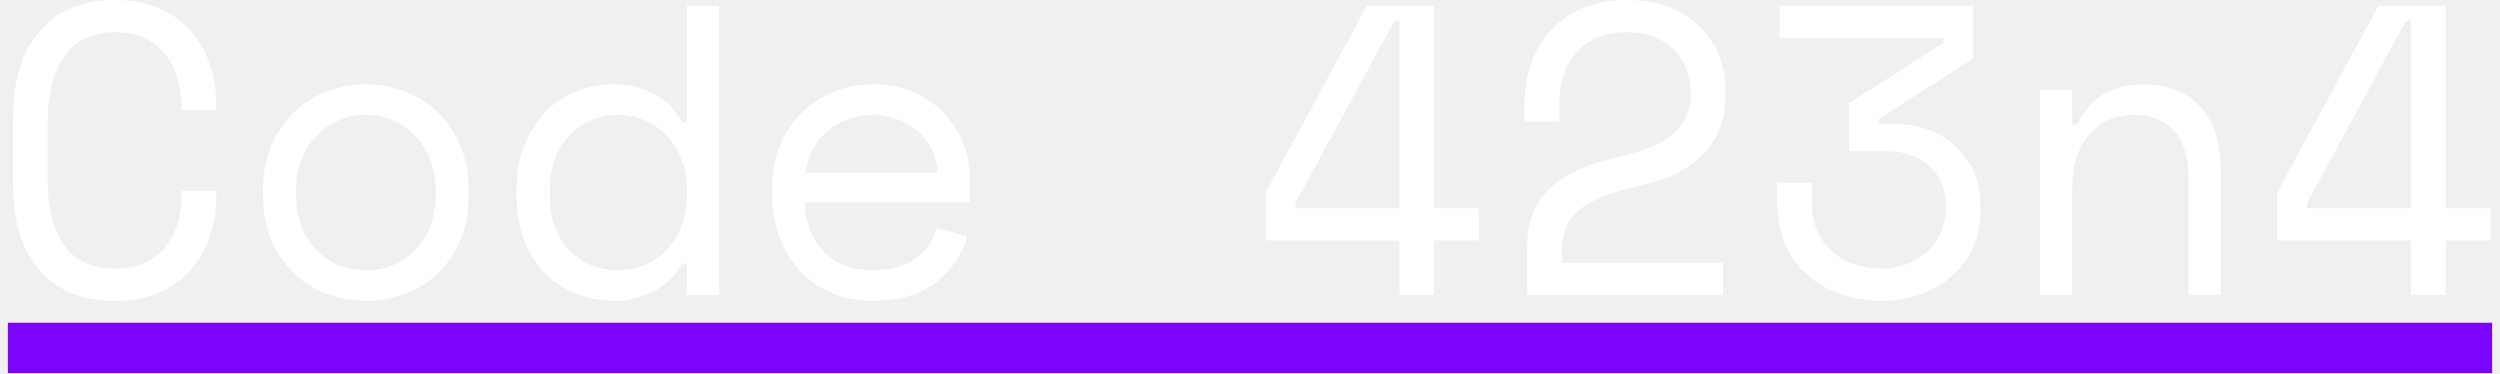
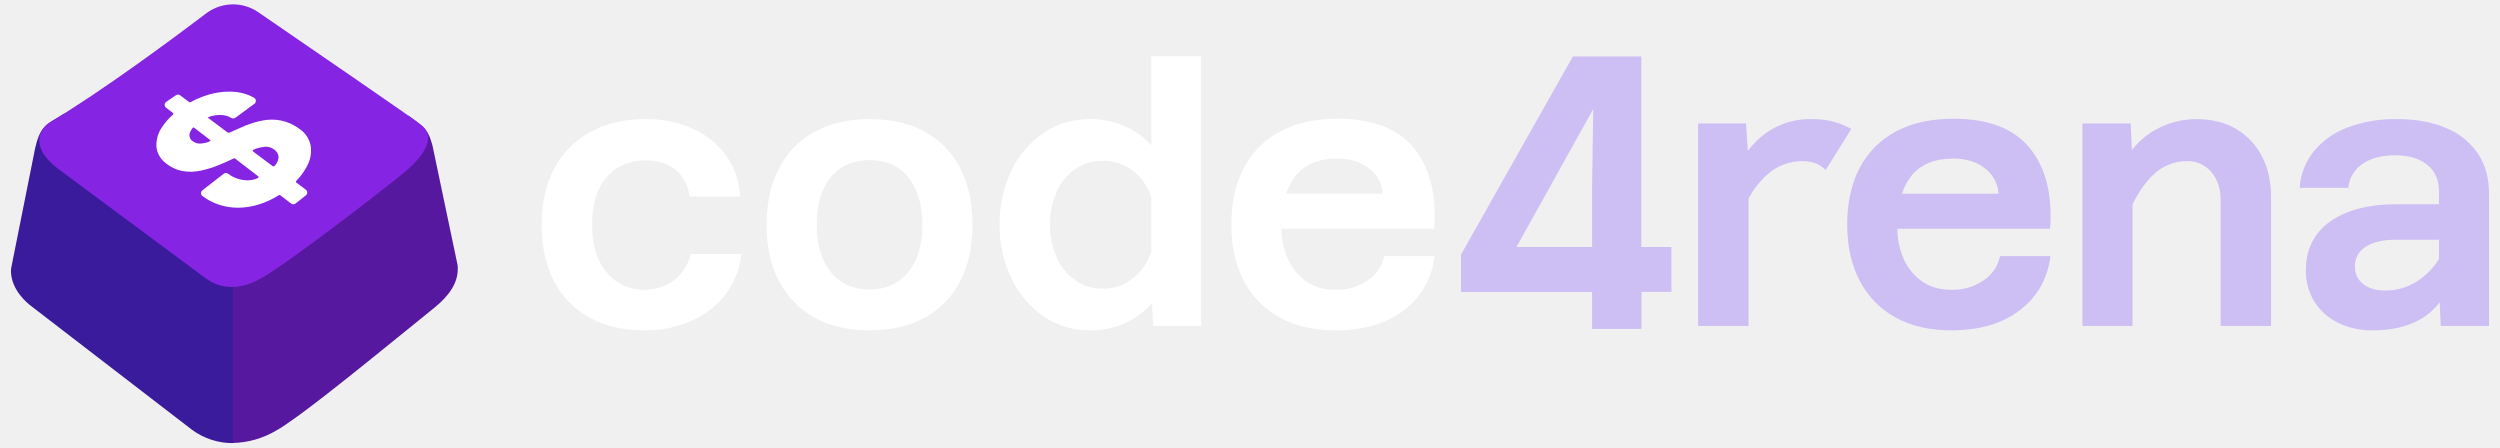
- <svg xmlns="http://www.w3.org/2000/svg" width="134px" height="20px" viewBox="0 0 134 20" version="1.1">
-   <g id="Page-1" stroke="none" stroke-width="1" fill="none" fill-rule="evenodd">
-     <g id="Desktop" transform="translate(-445, -538)">
-       <g id="logo" transform="translate(445.4216, 538)">
-         <path d="M5.722,16.124 C6.608,16.124 7.39,15.98 8.069,15.692 C8.749,15.404 9.317,15.005 9.775,14.496 C10.232,13.986 10.579,13.388 10.816,12.702 C11.052,12.015 11.17,11.281 11.17,10.498 L11.17,10.498 L11.17,10.232 L9.31,10.232 L9.31,10.498 C9.31,11.015 9.24,11.506 9.099,11.971 C8.959,12.436 8.745,12.849 8.457,13.211 C8.169,13.573 7.8,13.861 7.35,14.075 C6.899,14.289 6.357,14.396 5.722,14.396 C4.526,14.396 3.629,13.986 3.031,13.167 C2.433,12.347 2.134,11.177 2.134,9.656 L2.134,9.656 L2.134,6.467 C2.134,5.05 2.433,3.905 3.031,3.034 C3.629,2.163 4.526,1.728 5.722,1.728 C6.357,1.728 6.896,1.835 7.338,2.049 C7.781,2.263 8.147,2.551 8.435,2.912 C8.723,3.274 8.937,3.691 9.077,4.164 C9.217,4.636 9.295,5.124 9.31,5.626 L9.31,5.626 L9.31,5.891 L11.17,5.891 L11.17,5.626 C11.17,4.843 11.052,4.108 10.816,3.422 C10.579,2.735 10.232,2.137 9.775,1.628 C9.317,1.118 8.749,0.72 8.069,0.432 C7.39,0.144 6.608,0 5.722,0 C4.009,0 2.673,0.554 1.713,1.661 C0.753,2.768 0.273,4.326 0.273,6.334 L0.273,6.334 L0.273,9.789 C0.273,11.856 0.753,13.429 1.713,14.507 C2.673,15.585 4.009,16.124 5.722,16.124 Z M19.188,16.124 C19.911,16.124 20.609,15.998 21.281,15.747 C21.952,15.496 22.539,15.131 23.041,14.651 C23.543,14.171 23.946,13.58 24.248,12.879 C24.551,12.178 24.702,11.369 24.702,10.454 L24.702,10.454 L24.702,10.188 C24.702,9.287 24.551,8.486 24.248,7.785 C23.946,7.084 23.54,6.489 23.03,6.002 C22.521,5.515 21.934,5.146 21.269,4.895 C20.605,4.644 19.911,4.518 19.188,4.518 C18.464,4.518 17.77,4.644 17.106,4.895 C16.441,5.146 15.854,5.515 15.345,6.002 C14.836,6.489 14.429,7.084 14.127,7.785 C13.824,8.486 13.673,9.287 13.673,10.188 L13.673,10.188 L13.673,10.454 C13.673,11.369 13.824,12.178 14.127,12.879 C14.429,13.58 14.832,14.171 15.334,14.651 C15.836,15.131 16.419,15.496 17.084,15.747 C17.748,15.998 18.449,16.124 19.188,16.124 Z M19.188,14.485 C18.656,14.485 18.165,14.392 17.715,14.208 C17.264,14.023 16.869,13.754 16.53,13.399 C16.19,13.045 15.924,12.621 15.732,12.126 C15.541,11.631 15.445,11.074 15.445,10.454 L15.445,10.454 L15.445,10.188 C15.445,9.597 15.541,9.055 15.732,8.56 C15.924,8.065 16.19,7.641 16.53,7.287 C16.869,6.932 17.268,6.655 17.726,6.456 C18.184,6.257 18.671,6.157 19.188,6.157 C19.704,6.157 20.192,6.257 20.649,6.456 C21.107,6.655 21.506,6.932 21.845,7.287 C22.185,7.641 22.451,8.065 22.643,8.56 C22.835,9.055 22.931,9.597 22.931,10.188 L22.931,10.188 L22.931,10.454 C22.931,11.074 22.835,11.631 22.643,12.126 C22.451,12.621 22.185,13.045 21.845,13.399 C21.506,13.754 21.111,14.023 20.66,14.208 C20.21,14.392 19.719,14.485 19.188,14.485 Z M32.543,16.124 C32.868,16.124 33.207,16.083 33.561,16.002 C33.916,15.921 34.252,15.799 34.569,15.636 C34.887,15.474 35.182,15.267 35.455,15.016 C35.728,14.765 35.953,14.47 36.131,14.13 L36.131,14.13 L36.396,14.13 L36.396,15.814 L38.124,15.814 L38.124,0.31 L36.396,0.31 L36.396,6.556 L36.131,6.556 C35.776,5.862 35.271,5.349 34.613,5.016 C33.956,4.684 33.251,4.518 32.498,4.518 C31.79,4.518 31.118,4.644 30.483,4.895 C29.848,5.146 29.294,5.511 28.822,5.991 C28.349,6.471 27.973,7.061 27.692,7.763 C27.412,8.464 27.271,9.258 27.271,10.144 L27.271,10.144 L27.271,10.498 C27.271,11.399 27.408,12.2 27.681,12.901 C27.954,13.602 28.331,14.189 28.811,14.662 C29.291,15.134 29.848,15.496 30.483,15.747 C31.118,15.998 31.804,16.124 32.543,16.124 Z M32.72,14.485 C32.188,14.485 31.701,14.392 31.258,14.208 C30.815,14.023 30.428,13.757 30.095,13.41 C29.763,13.064 29.505,12.646 29.32,12.159 C29.136,11.672 29.043,11.118 29.043,10.498 L29.043,10.498 L29.043,10.144 C29.043,9.553 29.136,9.014 29.32,8.527 C29.505,8.04 29.763,7.619 30.095,7.264 C30.428,6.91 30.819,6.637 31.269,6.445 C31.72,6.253 32.203,6.157 32.72,6.157 C33.222,6.157 33.698,6.257 34.148,6.456 C34.599,6.655 34.99,6.932 35.322,7.287 C35.654,7.641 35.917,8.065 36.108,8.56 C36.3,9.055 36.396,9.597 36.396,10.188 L36.396,10.188 L36.396,10.454 C36.396,11.059 36.3,11.609 36.108,12.104 C35.917,12.598 35.654,13.023 35.322,13.377 C34.99,13.732 34.602,14.005 34.159,14.197 C33.717,14.389 33.237,14.485 32.72,14.485 Z M46.341,16.124 C47.758,16.124 48.884,15.802 49.718,15.16 C50.553,14.518 51.125,13.687 51.435,12.669 L51.435,12.669 L49.796,12.226 C49.692,12.536 49.556,12.827 49.386,13.1 C49.216,13.374 48.995,13.614 48.722,13.82 C48.448,14.027 48.12,14.189 47.736,14.307 C47.352,14.426 46.902,14.485 46.385,14.485 C45.248,14.485 44.362,14.152 43.727,13.488 C43.092,12.824 42.753,11.945 42.709,10.852 L42.709,10.852 L51.568,10.852 L51.568,9.435 C51.568,8.948 51.468,8.416 51.269,7.84 C51.069,7.264 50.759,6.733 50.338,6.246 C49.918,5.758 49.379,5.349 48.722,5.016 C48.065,4.684 47.286,4.518 46.385,4.518 C45.617,4.518 44.905,4.655 44.248,4.928 C43.591,5.201 43.019,5.578 42.531,6.057 C42.044,6.537 41.664,7.109 41.391,7.774 C41.118,8.438 40.981,9.154 40.981,9.922 L40.981,9.922 L40.981,10.454 C40.981,11.295 41.114,12.063 41.38,12.757 C41.645,13.451 42.015,14.049 42.487,14.551 C42.96,15.053 43.524,15.441 44.181,15.714 C44.838,15.987 45.558,16.124 46.341,16.124 Z M49.84,9.258 L42.753,9.258 C42.812,8.815 42.941,8.405 43.14,8.029 C43.34,7.652 43.598,7.324 43.916,7.043 C44.233,6.762 44.602,6.545 45.023,6.39 C45.444,6.235 45.898,6.157 46.385,6.157 C46.813,6.157 47.23,6.231 47.636,6.379 C48.042,6.526 48.404,6.733 48.722,6.999 C49.039,7.264 49.297,7.589 49.497,7.973 C49.696,8.357 49.811,8.785 49.84,9.258 L49.84,9.258 Z" id="Code" fill="#FFFFFF" fill-rule="nonzero" />
-         <path d="M76.451,15.814 L76.451,12.89 L78.843,12.89 L78.843,11.162 L76.451,11.162 L76.451,0.31 L72.841,0.31 L67.415,10.321 L67.415,12.89 L74.591,12.89 L74.591,15.814 L76.451,15.814 Z M74.591,11.162 L69.01,11.162 L69.01,10.897 L74.325,1.107 L74.591,1.107 L74.591,11.162 Z M91.933,15.814 L91.933,14.086 L83.295,14.086 L83.295,13.422 C83.295,12.447 83.627,11.705 84.292,11.196 C84.956,10.686 85.997,10.277 87.415,9.967 C89.039,9.612 90.22,9.018 90.958,8.184 C91.697,7.349 92.066,6.342 92.066,5.16 L92.066,5.16 L92.066,4.762 C92.066,4.171 91.959,3.592 91.745,3.023 C91.53,2.455 91.202,1.945 90.759,1.495 C90.316,1.045 89.762,0.683 89.098,0.41 C88.433,0.137 87.651,0 86.75,0 C85.864,0 85.082,0.148 84.403,0.443 C83.723,0.738 83.155,1.137 82.697,1.639 C82.239,2.141 81.892,2.717 81.656,3.366 C81.42,4.016 81.302,4.695 81.302,5.404 L81.302,5.404 L81.302,6.511 L83.162,6.511 L83.162,5.537 C83.162,4.385 83.476,3.462 84.104,2.768 C84.731,2.075 85.613,1.728 86.75,1.728 C87.356,1.728 87.876,1.82 88.312,2.004 C88.747,2.189 89.105,2.436 89.386,2.746 C89.666,3.056 89.873,3.403 90.006,3.787 C90.139,4.171 90.205,4.562 90.205,4.961 L90.205,4.961 L90.205,5.094 C90.205,5.891 89.914,6.563 89.33,7.109 C88.747,7.656 87.799,8.077 86.484,8.372 C85.702,8.549 85.001,8.763 84.38,9.014 C83.76,9.265 83.232,9.579 82.797,9.955 C82.361,10.332 82.025,10.782 81.789,11.306 C81.553,11.831 81.435,12.447 81.435,13.156 L81.435,13.156 L81.435,15.814 L91.933,15.814 Z M100.46,16.124 C101.213,16.124 101.91,16.002 102.553,15.758 C103.195,15.515 103.752,15.182 104.225,14.762 C104.697,14.341 105.066,13.842 105.332,13.267 C105.598,12.691 105.731,12.071 105.731,11.406 L105.731,11.406 L105.731,11.007 C105.731,10.299 105.602,9.675 105.343,9.136 C105.085,8.597 104.745,8.143 104.324,7.774 C103.904,7.405 103.42,7.124 102.874,6.932 C102.327,6.74 101.759,6.644 101.168,6.644 L101.168,6.644 L100.283,6.644 L100.283,6.379 L105.332,3.145 L105.332,0.31 L94.967,0.31 L94.967,2.038 L103.738,2.038 L103.738,2.303 L98.688,5.537 L98.688,8.106 L100.77,8.106 C101.656,8.106 102.394,8.368 102.985,8.892 C103.575,9.417 103.87,10.144 103.87,11.074 L103.87,11.074 L103.87,11.207 C103.87,11.65 103.782,12.067 103.605,12.458 C103.428,12.849 103.184,13.189 102.874,13.477 C102.564,13.765 102.198,13.99 101.777,14.152 C101.357,14.315 100.903,14.396 100.415,14.396 C99.884,14.396 99.389,14.315 98.932,14.152 C98.474,13.99 98.079,13.757 97.747,13.455 C97.414,13.152 97.156,12.783 96.971,12.347 C96.787,11.912 96.695,11.413 96.695,10.852 L96.695,10.852 L96.695,9.789 L94.834,9.789 L94.834,10.985 C94.834,11.694 94.963,12.362 95.222,12.99 C95.48,13.617 95.853,14.164 96.34,14.629 C96.827,15.094 97.418,15.459 98.112,15.725 C98.806,15.991 99.589,16.124 100.46,16.124 Z M110.648,15.814 L110.648,10.099 C110.648,8.903 110.947,7.947 111.545,7.231 C112.143,6.515 112.966,6.157 114.014,6.157 C114.9,6.157 115.601,6.445 116.118,7.021 C116.635,7.597 116.893,8.46 116.893,9.612 L116.893,9.612 L116.893,15.814 L118.621,15.814 L118.621,9.258 C118.621,7.678 118.244,6.493 117.491,5.703 C116.738,4.913 115.727,4.518 114.457,4.518 C112.774,4.518 111.593,5.242 110.913,6.689 L110.913,6.689 L110.648,6.689 L110.648,4.828 L108.92,4.828 L108.92,15.814 L110.648,15.814 Z M130.669,15.814 L130.669,12.89 L133.061,12.89 L133.061,11.162 L130.669,11.162 L130.669,0.31 L127.059,0.31 L121.633,10.321 L121.633,12.89 L128.809,12.89 L128.809,15.814 L130.669,15.814 Z M128.809,11.162 L123.228,11.162 L123.228,10.897 L128.543,1.107 L128.809,1.107 L128.809,11.162 Z" id="423n4" fill="#FFFFFF" fill-rule="nonzero" />
-         <rect id="Rectangle" fill="#7C04FB" x="0" y="17.299" width="133.157" height="2.701" />
-       </g>
-     </g>
+ <svg xmlns="http://www.w3.org/2000/svg" viewBox="0 0 1140 204">
+   <defs>
+     <style>.cls-1{fill:#fff;}.cls-2{fill:#cdbef4;}.cls-3{fill:#56189e;}.cls-4{fill:#3a1b9b;}.cls-5{fill:#8524e2;}</style>
+   </defs>
+   <g id="lines">
+     <path class="cls-1" d="M310.83,124.39a20,20,0,0,1-7.34,5.75,22.84,22.84,0,0,1-9.66,2,21.58,21.58,0,0,1-17.09-7.83Q270,116.48,270,102.48q0-9.51,3-16a22.13,22.13,0,0,1,8.58-9.92,23.94,23.94,0,0,1,12.76-3.42q8.32,0,13.58,4.17t6.59,12.33h23A34.77,34.77,0,0,0,331.17,71,38.07,38.07,0,0,0,316,58.73a50.79,50.79,0,0,0-21.67-4.42q-14.34,0-24.93,5.75a40.59,40.59,0,0,0-16.5,16.5Q247,87.3,247,102.48q0,14.83,5.59,25.66a39,39,0,0,0,16.17,16.67q10.58,5.83,25.09,5.83a51.4,51.4,0,0,0,21.42-4.33,40.36,40.36,0,0,0,15.58-12.08A35.83,35.83,0,0,0,338,115.81H315A21.75,21.75,0,0,1,310.83,124.39Z" />
+     <path class="cls-1" d="M396.58,54.31q-14.67,0-25.17,5.83a39.83,39.83,0,0,0-16.17,16.58q-5.67,10.75-5.67,25.92,0,14.83,5.67,25.59a39.83,39.83,0,0,0,16.17,16.58q10.5,5.83,25.17,5.83t25.18-5.83a39.27,39.27,0,0,0,16.08-16.58q5.6-10.75,5.59-25.59,0-22.67-12.42-35.5T396.58,54.31Zm17.59,69.75Q407.75,132,396.58,132q-11.32,0-17.75-7.92t-6.42-21.58q0-13.85,6.42-21.67T396.58,73q11.18,0,17.59,7.83t6.42,21.67Q420.59,116.15,414.17,124.06Z" />
+     <path class="cls-1" d="M525,66.31a34.74,34.74,0,0,0-12.08-8.75,38.06,38.06,0,0,0-15.76-3.25,37.09,37.09,0,0,0-21.33,6.33,43.35,43.35,0,0,0-14.67,17.25,55.25,55.25,0,0,0-5.34,24.59,54.77,54.77,0,0,0,5.34,24.41,43.9,43.9,0,0,0,14.67,17.34,36.79,36.79,0,0,0,21.33,6.41,37.38,37.38,0,0,0,16.09-3.41,35.6,35.6,0,0,0,12.09-9.09l.5,10.5H547.7v-123H525Zm0,48.5a25.86,25.86,0,0,1-8.58,12.25,21.58,21.58,0,0,1-13.59,4.58,21.3,21.3,0,0,1-12.5-3.83,25,25,0,0,1-8.5-10.42,35.58,35.58,0,0,1-3-14.91,36,36,0,0,1,3-15.09,24.41,24.41,0,0,1,8.5-10.33,21.67,21.67,0,0,1,12.5-3.75,22.16,22.16,0,0,1,13.59,4.41A24.83,24.83,0,0,1,525,90Z" />
+     <path class="cls-1" d="M644.76,67.56Q633.84,54.15,610,54.14q-15.33,0-26.17,5.75a39.26,39.26,0,0,0-16.59,16.58q-5.75,10.85-5.75,25.84t5.75,25.83a40,40,0,0,0,16.34,16.67q10.59,5.83,25.42,5.83,19.17,0,31.18-9.16t14-24.67h-23a17.51,17.51,0,0,1-7.42,11A24.79,24.79,0,0,1,609,132.14q-8,0-13.42-3.83a24.87,24.87,0,0,1-8.33-10.25,34.7,34.7,0,0,1-2.9-13.75H654Q655.68,81,644.76,67.56ZM586.48,88.31a26.07,26.07,0,0,1,4.19-8q6.33-8,19.17-8,8.83,0,14.5,4.5a15.54,15.54,0,0,1,6.17,11.5Z" />
+     <path class="cls-2" d="M826,54.31a34.52,34.52,0,0,0-25.92,10.91C799,66.33,798,67.53,797,68.79l-.81-12.48H774.33v92.33h23V90.56a39.89,39.89,0,0,1,8.75-11.17,23.8,23.8,0,0,1,15.59-5.92c4.77,0,8.39,1.37,10.83,4.09l11.7-18.76A35.73,35.73,0,0,0,826,54.31Z" />
+     <path class="cls-2" d="M925.6,67.56q-10.92-13.41-34.76-13.42-15.35,0-26.17,5.75a39.15,39.15,0,0,0-16.59,16.58q-5.76,10.85-5.75,25.84t5.75,25.83a40,40,0,0,0,16.34,16.67q10.58,5.83,25.42,5.83,19.17,0,31.17-9.16t14-24.67H912a17.44,17.44,0,0,1-7.42,11,24.75,24.75,0,0,1-14.75,4.33q-8,0-13.42-3.83a25,25,0,0,1-8.34-10.25,34.87,34.87,0,0,1-2.89-13.75h69.66Q936.52,81,925.6,67.56ZM867.31,88.31a26.07,26.07,0,0,1,4.19-8q6.33-8,19.17-8,8.83,0,14.51,4.5a15.56,15.56,0,0,1,6.16,11.5Z" />
+     <path class="cls-2" d="M1019.67,58.81q-7.59-4.5-18.09-4.5a38.3,38.3,0,0,0-19.33,5.25,35.13,35.13,0,0,0-10.11,8.86l-.56-12.11h-22v92.33h22.84V93.14c3.2-6.29,6.59-11,10.17-14.08a21.72,21.72,0,0,1,14.5-5.59,14.16,14.16,0,0,1,11.25,4.92q4.26,4.92,4.26,12.92v57.33h23V90q0-10.83-4.17-18.74A30.83,30.83,0,0,0,1019.67,58.81Z" />
+     <path class="cls-2" d="M1129.83,69.89a32.54,32.54,0,0,0-14.58-11.58q-9.42-4-22.26-4a61.53,61.53,0,0,0-22.34,3.75,36.62,36.62,0,0,0-15.42,10.75,29.77,29.77,0,0,0-6.58,16.83h22.17a14.79,14.79,0,0,1,6.5-10.92q5.67-3.9,14.84-3.91,9.33,0,14.67,4.33t5.33,12v6h-19q-19.68,0-30.68,7.92t-11,22.08a26.56,26.56,0,0,0,3.84,14.34,26.28,26.28,0,0,0,10.75,9.66,35.08,35.08,0,0,0,16.09,3.5q12.33,0,21-4.75a29,29,0,0,0,9.33-8.06l.51,10.81h22V88.48Q1135,77.47,1129.83,69.89Zm-17.67,48.35a34.62,34.62,0,0,1-9.5,9.74,26.49,26.49,0,0,1-15.17,4.5q-6.35,0-10-3.09a9.51,9.51,0,0,1-3.67-7.58,10.35,10.35,0,0,1,5-9.33q5-3.17,13.67-3.17h19.67Z" />
+     <path class="cls-2" d="M748.45,25.74H717.24l-51,90.31v17.09H726V150h22.49v-16.9h13.69V112.63H748.45ZM726,85.29v27.34H691.51l35-62.92Z" />
+     <path class="cls-3" d="M208.65,120.84,197.18,66.23a8.34,8.34,0,0,0-.43-1.42c-1.63-5.68-3.81-6.91-6.75-9.3-2.72-2.06-3.89-2.84-3.89-2.84s-7.44,17.18-9.47,18.81c-19.9,16-53.24,40.93-61.39,45.43l-.15.08a19.61,19.61,0,0,1-8.84,2.82V202A40.73,40.73,0,0,0,126,196.3c9-5,32.94-24.22,61-47l11-8.92c7.31-5.89,10.82-11.74,10.74-17.91A8.55,8.55,0,0,0,208.65,120.84Z" />
+     <path class="cls-4" d="M99.11,117.59,34.87,70.29a8.21,8.21,0,0,1-1.42-1.52,8.75,8.75,0,0,0-4.74-7.46l.41-9.42s-1.34.88-4.4,2.73c-3.85,2.31-6.74,4-8.72,13.09l-1.49,7.44h0L5.17,121.89a9.13,9.13,0,0,0-.17,2c.22,8.45,7.47,14.37,9.13,15.61l73.26,56.36a31,31,0,0,0,19,6.19V119.8A10.92,10.92,0,0,1,99.11,117.59Z" />
+     <path class="cls-5" d="M191.43,56.52a4.1,4.1,0,0,1-.36-.29c-2.26-1.91-46.87-32.55-73.26-50.64A20.32,20.32,0,0,0,94.15,6L90.92,8.44c-5.6,4.21-16,12-28.54,20.93C48,39.62,34.77,48.54,23,55.61c-5,3-9.62,11.11,3,21,1.33,1,67.72,50.25,67.72,50.25,7.62,5.61,16.64,5.11,25.59-.08,8.71-4.81,39.55-27.9,59-43.31l4.94-3.93c.46-.37.88-.73,1.28-1.09C192.84,71.58,199.81,62.31,191.43,56.52Z" />
+     <path class="cls-1" d="M75.48,74.31A17,17,0,0,0,83.28,78a21.72,21.72,0,0,0,8.34-.2,48.25,48.25,0,0,0,8.31-2.59c1.93-.79,3.88-1.66,6-2.66.18-.08,1-.49,1.11-.37l10.41,8c.73.54.76.8-.69,1.38a10.77,10.77,0,0,1-3.94.66h-.1a14.7,14.7,0,0,1-8.69-3,1.65,1.65,0,0,0-2,0l-9.74,7.56a1.61,1.61,0,0,0-.63,1.31,1.67,1.67,0,0,0,.69,1.33A26.62,26.62,0,0,0,103.7,94.3a28.46,28.46,0,0,0,4.88.42,31.92,31.92,0,0,0,9.34-1.45A37.31,37.31,0,0,0,127.13,89a.54.54,0,0,1,.63,0l5,3.82a1.67,1.67,0,0,0,2,0l4.71-3.72a1.62,1.62,0,0,0,.63-1.32,1.65,1.65,0,0,0-.66-1.29l-4.27-3.2a.56.56,0,0,1-.21-.39.55.55,0,0,1,.16-.45A27.5,27.5,0,0,0,140,75.76a14.66,14.66,0,0,0,1.63-9.56,12.1,12.1,0,0,0-5.25-7.56,21.23,21.23,0,0,0-8.32-3.71,22.27,22.27,0,0,0-8.18,0,40.29,40.29,0,0,0-7.87,2.3c-2.29.93-6.27,2.77-6.78,3s-1.13.41-1.42.2l-9.15-6.86a8.46,8.46,0,0,1,1.14-.45,15,15,0,0,1,5.38-.66,9.49,9.49,0,0,1,4.3,1.32,1.66,1.66,0,0,0,1.84-.07L116,47.32a1.65,1.65,0,0,0-.18-2.77,21.75,21.75,0,0,0-9.39-2.71,33.48,33.48,0,0,0-12,1.54,40.69,40.69,0,0,0-7.53,3.21.55.55,0,0,1-.59,0l-4.18-3.14a1.67,1.67,0,0,0-1.93,0l-4.4,3a1.61,1.61,0,0,0-.71,1.31,1.63,1.63,0,0,0,.64,1.35l3.07,2.36a.54.54,0,0,1,.22.41.61.61,0,0,1-.2.45,26.81,26.81,0,0,0-4.86,5.54,14.47,14.47,0,0,0-2.64,8.95A10.61,10.61,0,0,0,75.48,74.31ZM86.61,60.47a7.67,7.67,0,0,1,.87-1.64c.58-.84.69-.86,1.22-.46l6.7,5.14c.62.5,1,.7-.57,1.29a12.22,12.22,0,0,1-2.89.62,5.19,5.19,0,0,1-4-1A3.24,3.24,0,0,1,86.61,60.47Zm38.28,7.61c1.74,1.28,2.38,2.75,2,4.5a6.67,6.67,0,0,1-1.32,2.69c-.51.62-.8.79-1.3.45l-8.39-6.29c-1-.84-1-.84.71-1.6a19.13,19.13,0,0,1,4-.89A6.16,6.16,0,0,1,124.89,68.08Z" />
  </g>
</svg>
